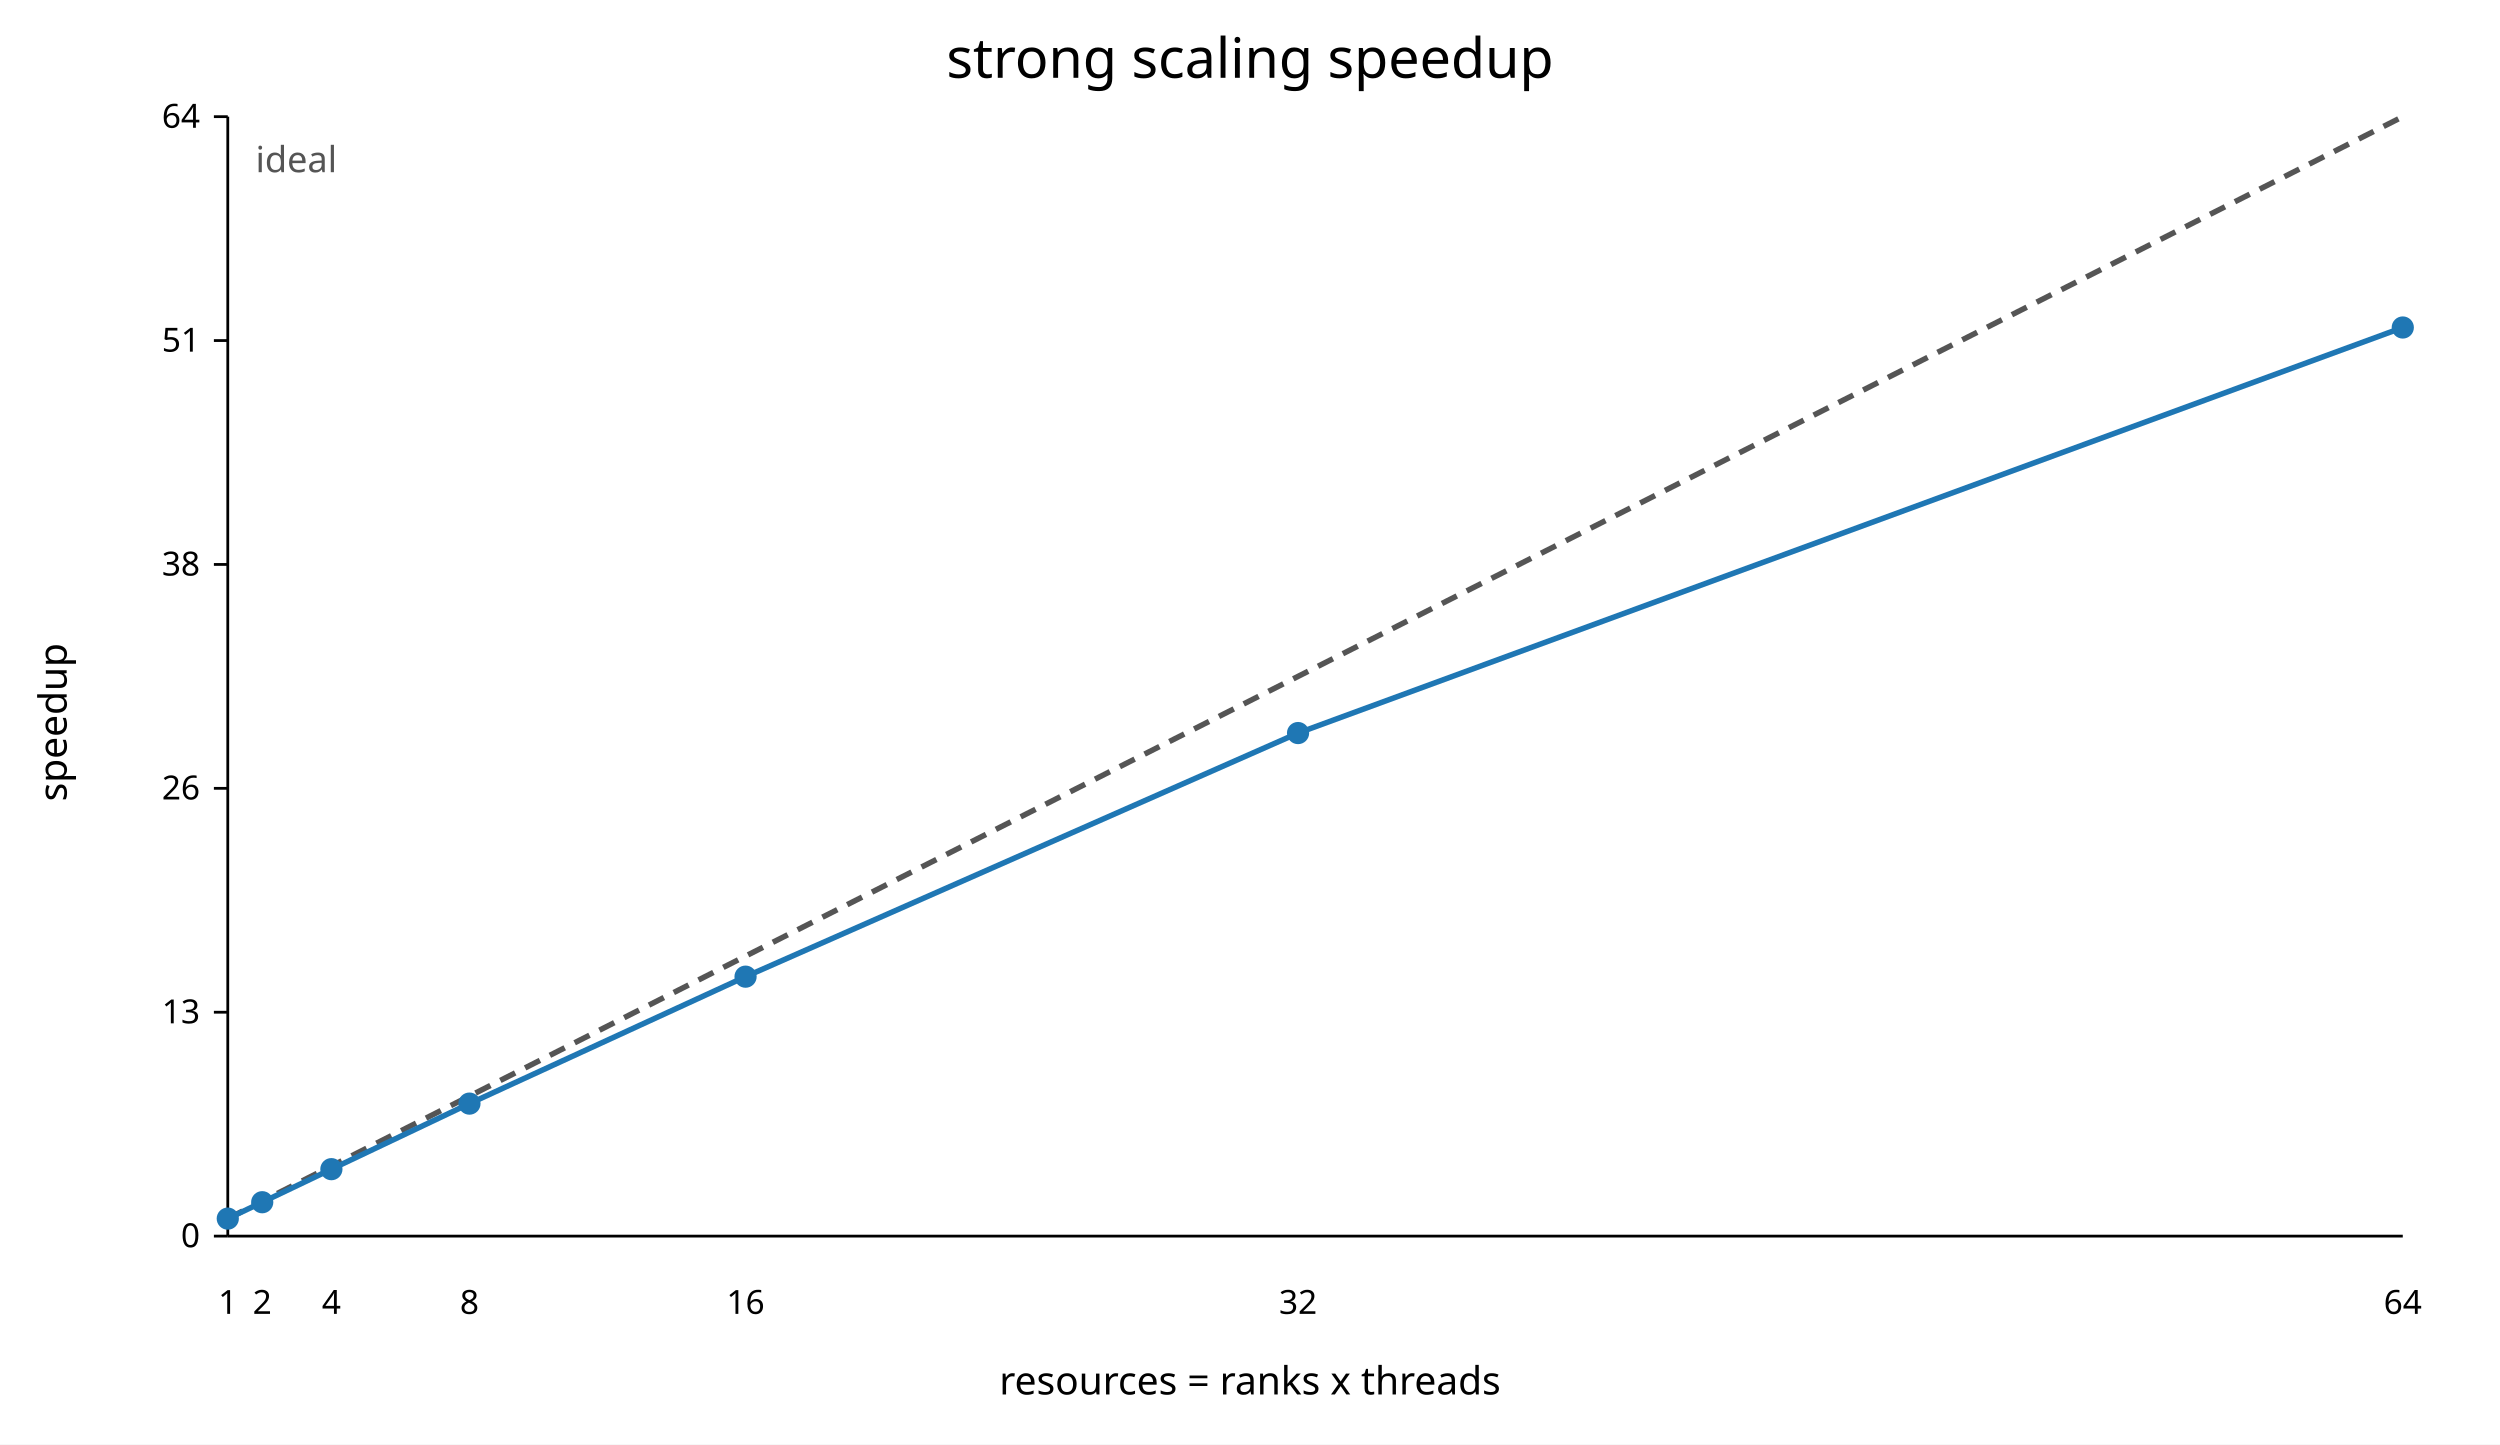
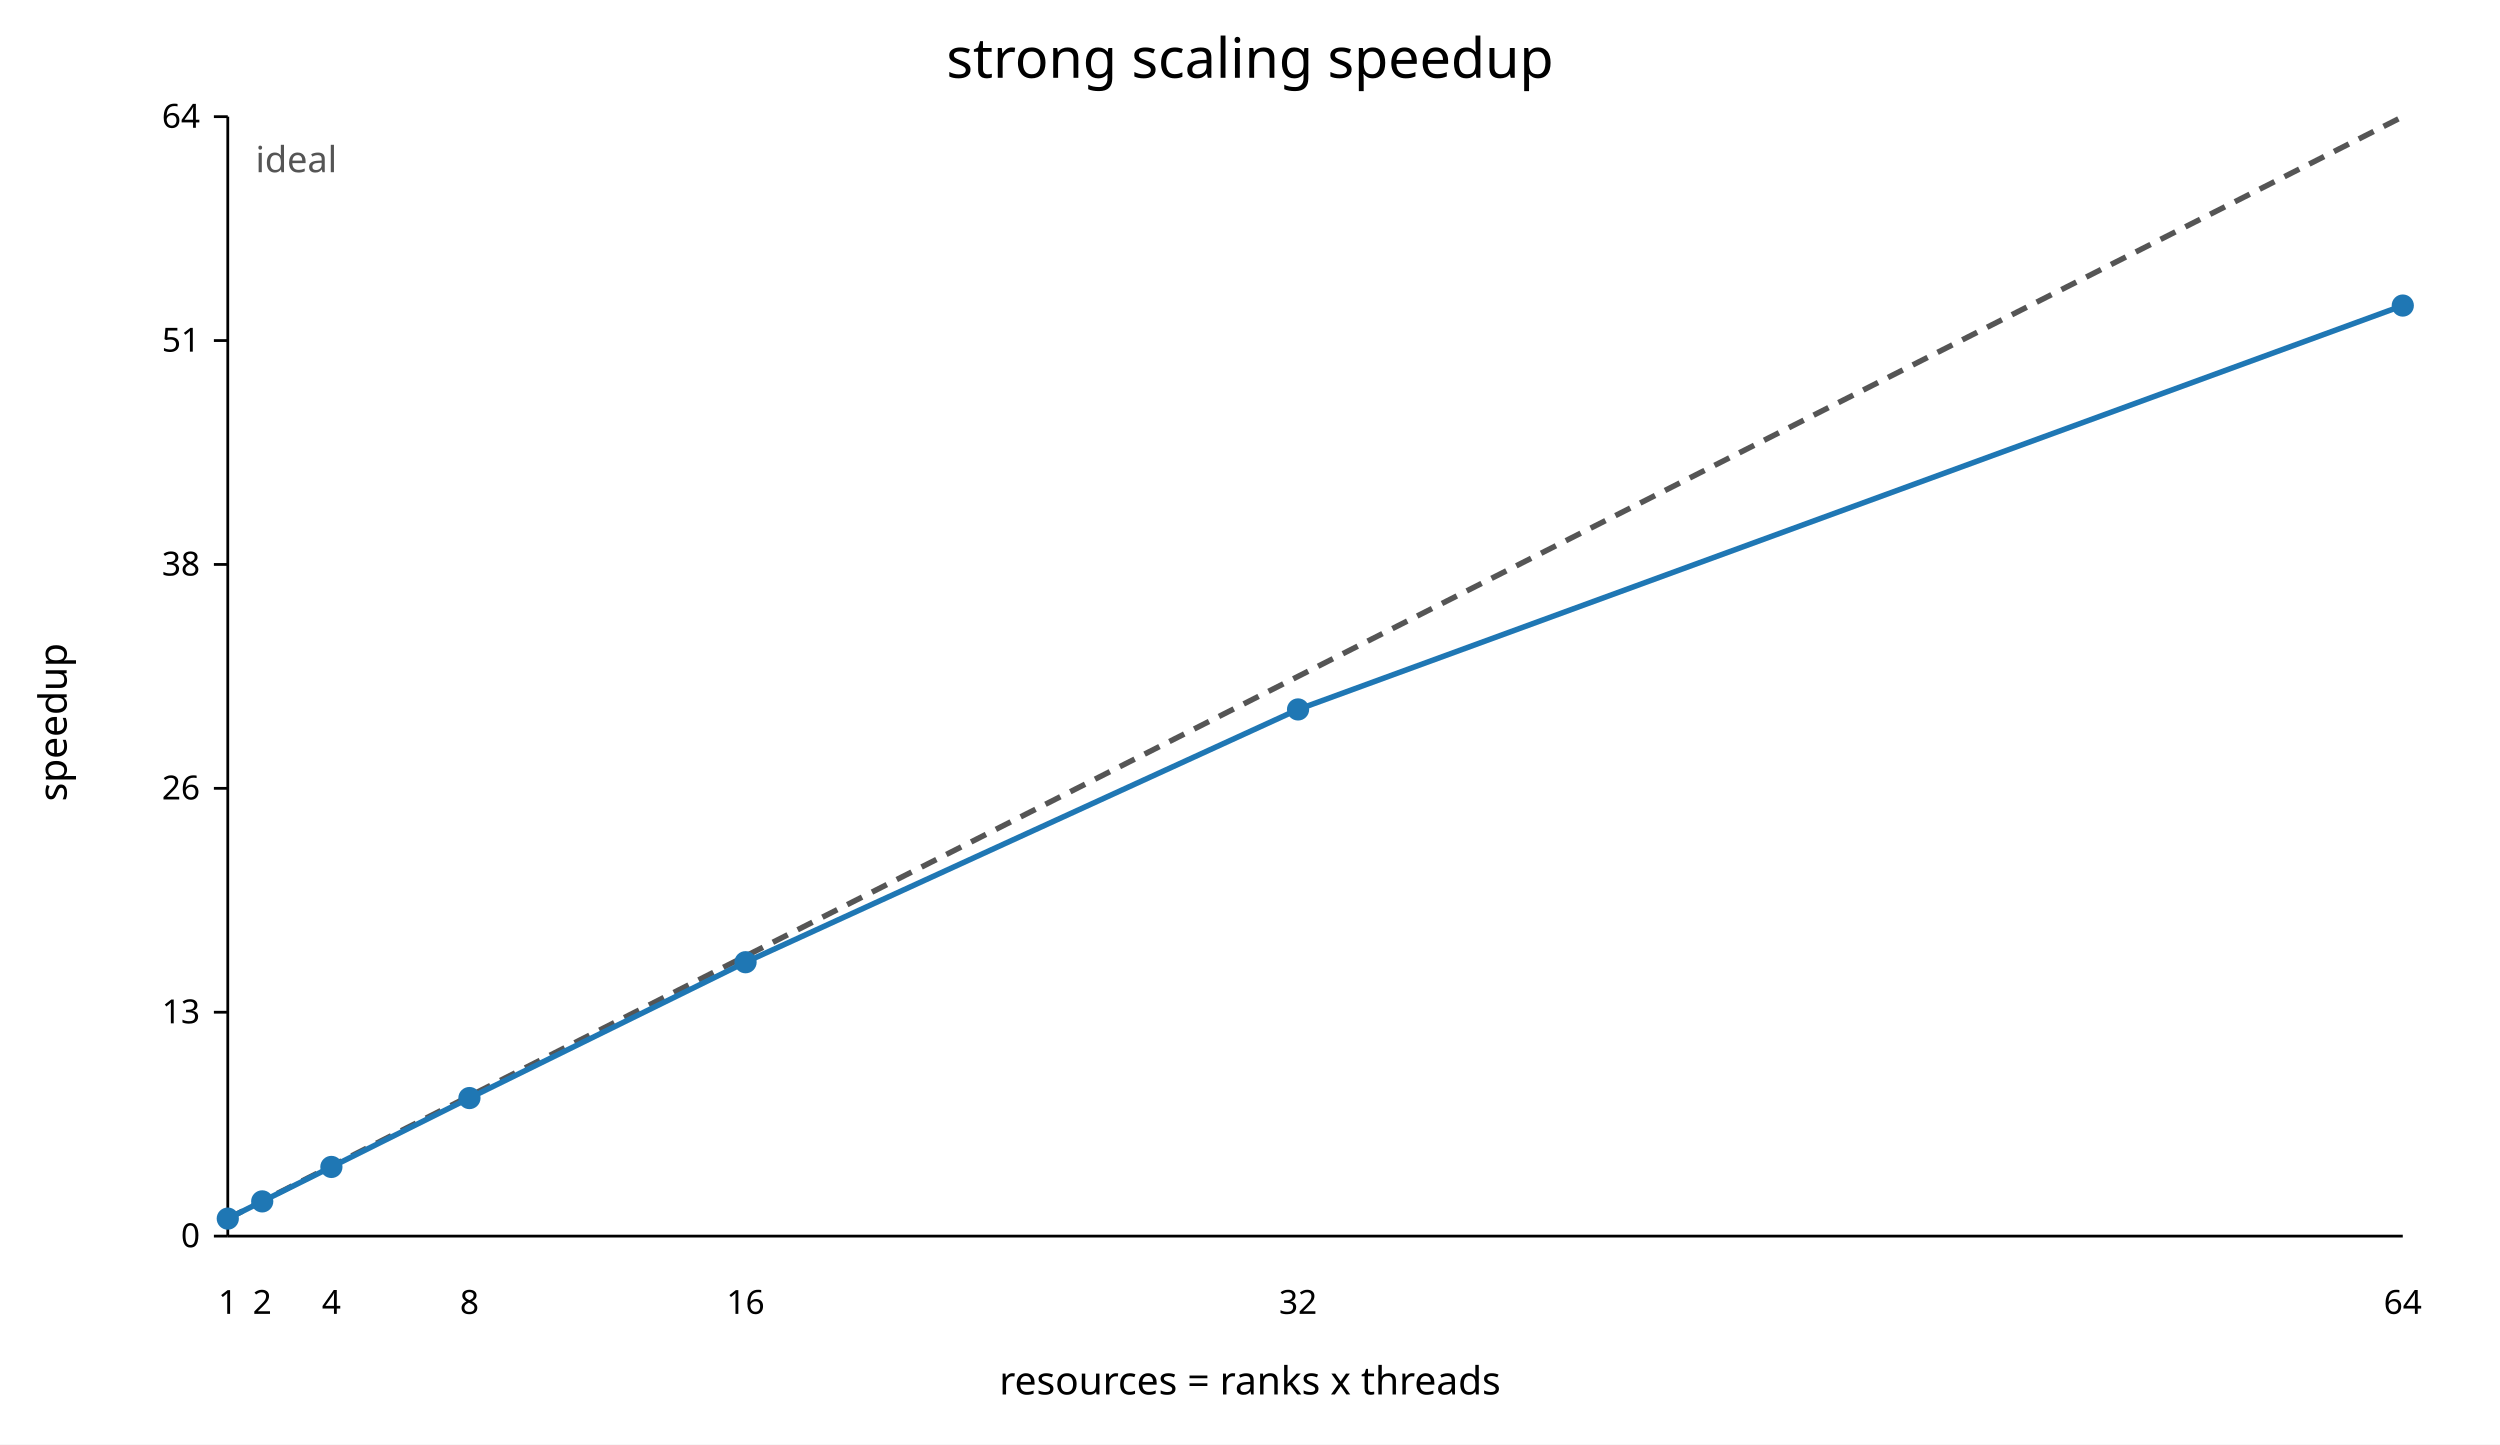
<svg xmlns="http://www.w3.org/2000/svg" width="900" height="520" viewBox="0 0 900 520">
  <rect width="100%" height="100%" fill="white" />
  <text x="450.0" y="28" text-anchor="middle" font-family="sans-serif" font-size="20">strong scaling speedup</text>
  <line x1="82" y1="445" x2="865" y2="445" stroke="black" />
  <line x1="82" y1="42" x2="82" y2="445" stroke="black" />
  <text x="450.0" y="502" text-anchor="middle" font-family="sans-serif" font-size="14">resources = ranks x threads</text>
  <text transform="translate(24,260.0) rotate(-90)" text-anchor="middle" font-family="sans-serif" font-size="14">speedup</text>
  <text x="82.0" y="473" text-anchor="middle" font-family="sans-serif" font-size="12">1</text>
  <text x="94.4" y="473" text-anchor="middle" font-family="sans-serif" font-size="12">2</text>
  <text x="119.3" y="473" text-anchor="middle" font-family="sans-serif" font-size="12">4</text>
  <text x="169.0" y="473" text-anchor="middle" font-family="sans-serif" font-size="12">8</text>
  <text x="268.4" y="473" text-anchor="middle" font-family="sans-serif" font-size="12">16</text>
  <text x="467.3" y="473" text-anchor="middle" font-family="sans-serif" font-size="12">32</text>
  <text x="865.0" y="473" text-anchor="middle" font-family="sans-serif" font-size="12">64</text>
  <line x1="77" y1="445.0" x2="82" y2="445.0" stroke="black" />
  <text x="72" y="449.0" text-anchor="end" font-family="sans-serif" font-size="12">0</text>
  <line x1="77" y1="364.4" x2="82" y2="364.4" stroke="black" />
  <text x="72" y="368.4" text-anchor="end" font-family="sans-serif" font-size="12">13</text>
  <line x1="77" y1="283.8" x2="82" y2="283.8" stroke="black" />
  <text x="72" y="287.8" text-anchor="end" font-family="sans-serif" font-size="12">26</text>
  <line x1="77" y1="203.2" x2="82" y2="203.2" stroke="black" />
  <text x="72" y="207.2" text-anchor="end" font-family="sans-serif" font-size="12">38</text>
  <line x1="77" y1="122.6" x2="82" y2="122.6" stroke="black" />
  <text x="72" y="126.6" text-anchor="end" font-family="sans-serif" font-size="12">51</text>
  <line x1="77" y1="42.0" x2="82" y2="42.0" stroke="black" />
  <text x="72" y="46.0" text-anchor="end" font-family="sans-serif" font-size="12">64</text>
  <polyline points="82.0,438.7 94.4,432.4 119.3,419.8 169.0,394.6 268.4,344.2 467.3,243.5 865.0,42.0" fill="none" stroke="#555" stroke-width="2" stroke-dasharray="6,4" />
  <text x="92" y="62" font-family="sans-serif" font-size="13" fill="#555">ideal</text>
-   <polyline points="82.0,438.7 94.4,432.8 119.3,420.9 169.0,397.3 268.4,351.6 467.3,263.9 865.0,117.9" fill="none" stroke="#1f77b4" stroke-width="2" />
+   <polyline points="82.0,438.7 94.4,432.5 119.3,420.1 169.0,395.3 268.4,346.4 467.3,255.4 865.0,110.0" fill="none" stroke="#1f77b4" stroke-width="2" />
  <circle cx="82.0" cy="438.7" r="4" fill="#1f77b4" />
-   <circle cx="94.4" cy="432.8" r="4" fill="#1f77b4" />
-   <circle cx="119.3" cy="420.9" r="4" fill="#1f77b4" />
-   <circle cx="169.0" cy="397.3" r="4" fill="#1f77b4" />
-   <circle cx="268.4" cy="351.6" r="4" fill="#1f77b4" />
-   <circle cx="467.3" cy="263.9" r="4" fill="#1f77b4" />
-   <circle cx="865.0" cy="117.9" r="4" fill="#1f77b4" />
+   <circle cx="94.4" cy="432.5" r="4" fill="#1f77b4" />
+   <circle cx="119.3" cy="420.1" r="4" fill="#1f77b4" />
+   <circle cx="169.0" cy="395.3" r="4" fill="#1f77b4" />
+   <circle cx="268.4" cy="346.4" r="4" fill="#1f77b4" />
+   <circle cx="467.3" cy="255.4" r="4" fill="#1f77b4" />
+   <circle cx="865.0" cy="110.0" r="4" fill="#1f77b4" />
</svg>
